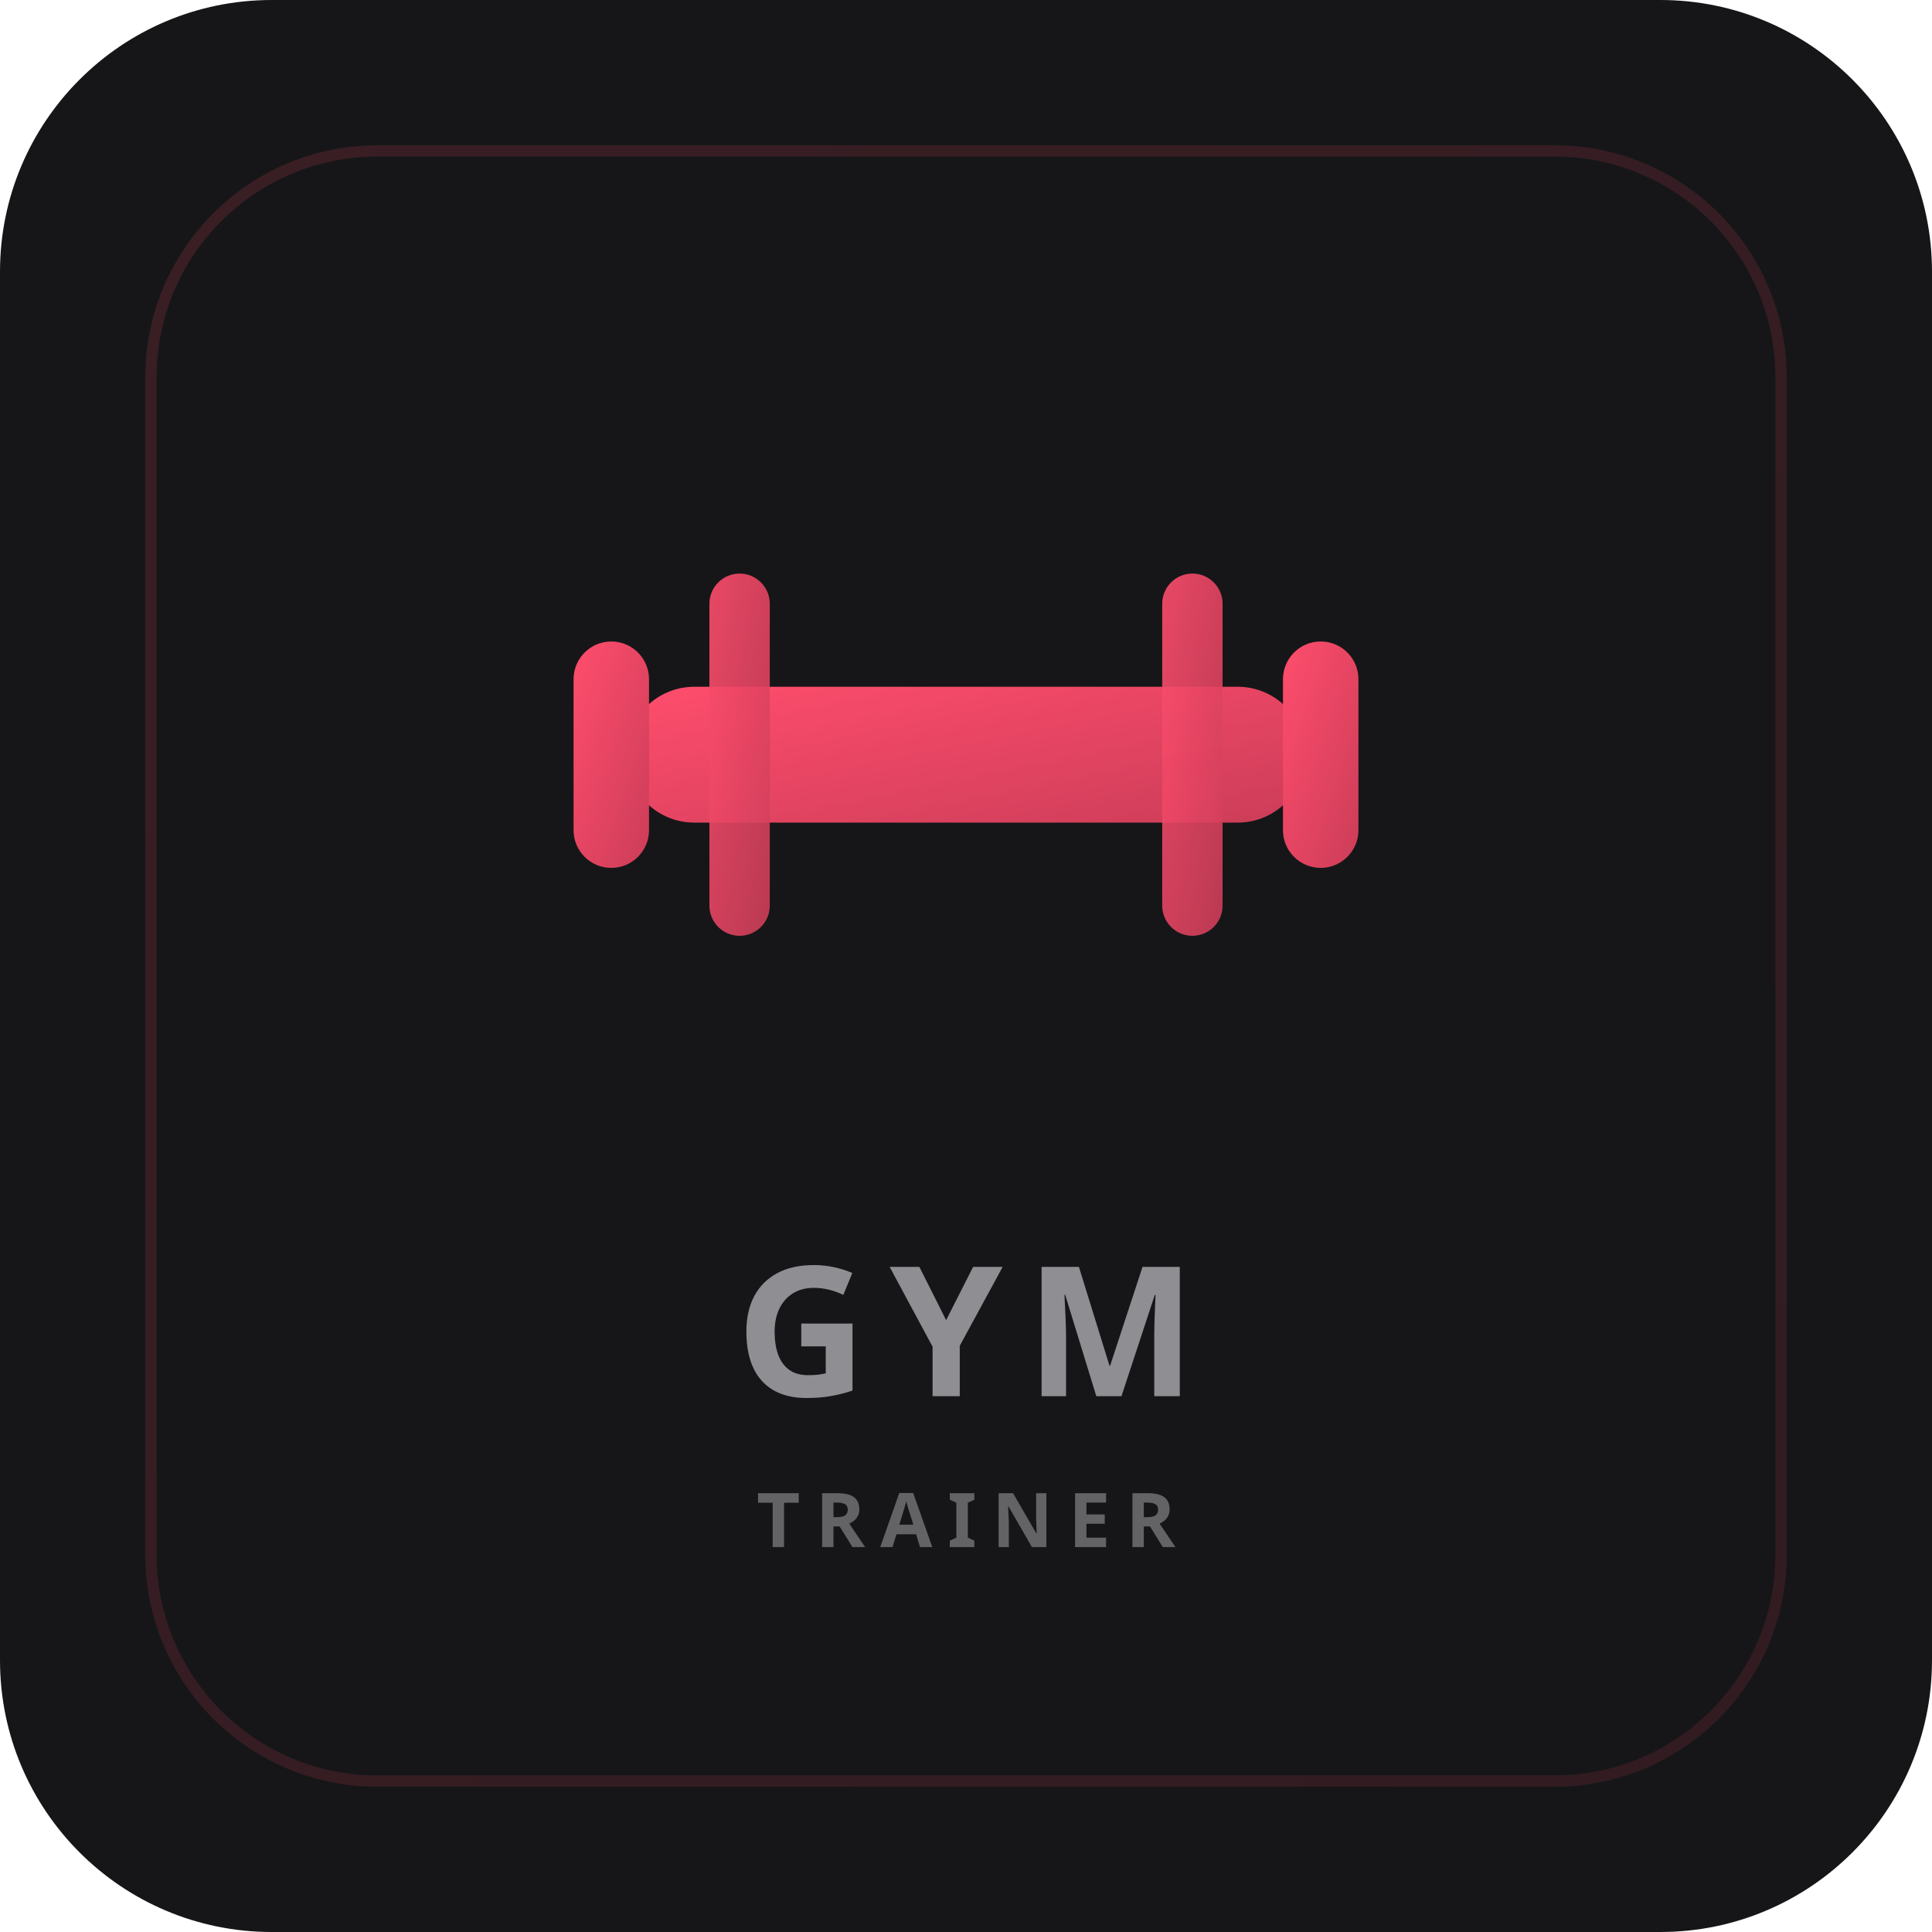
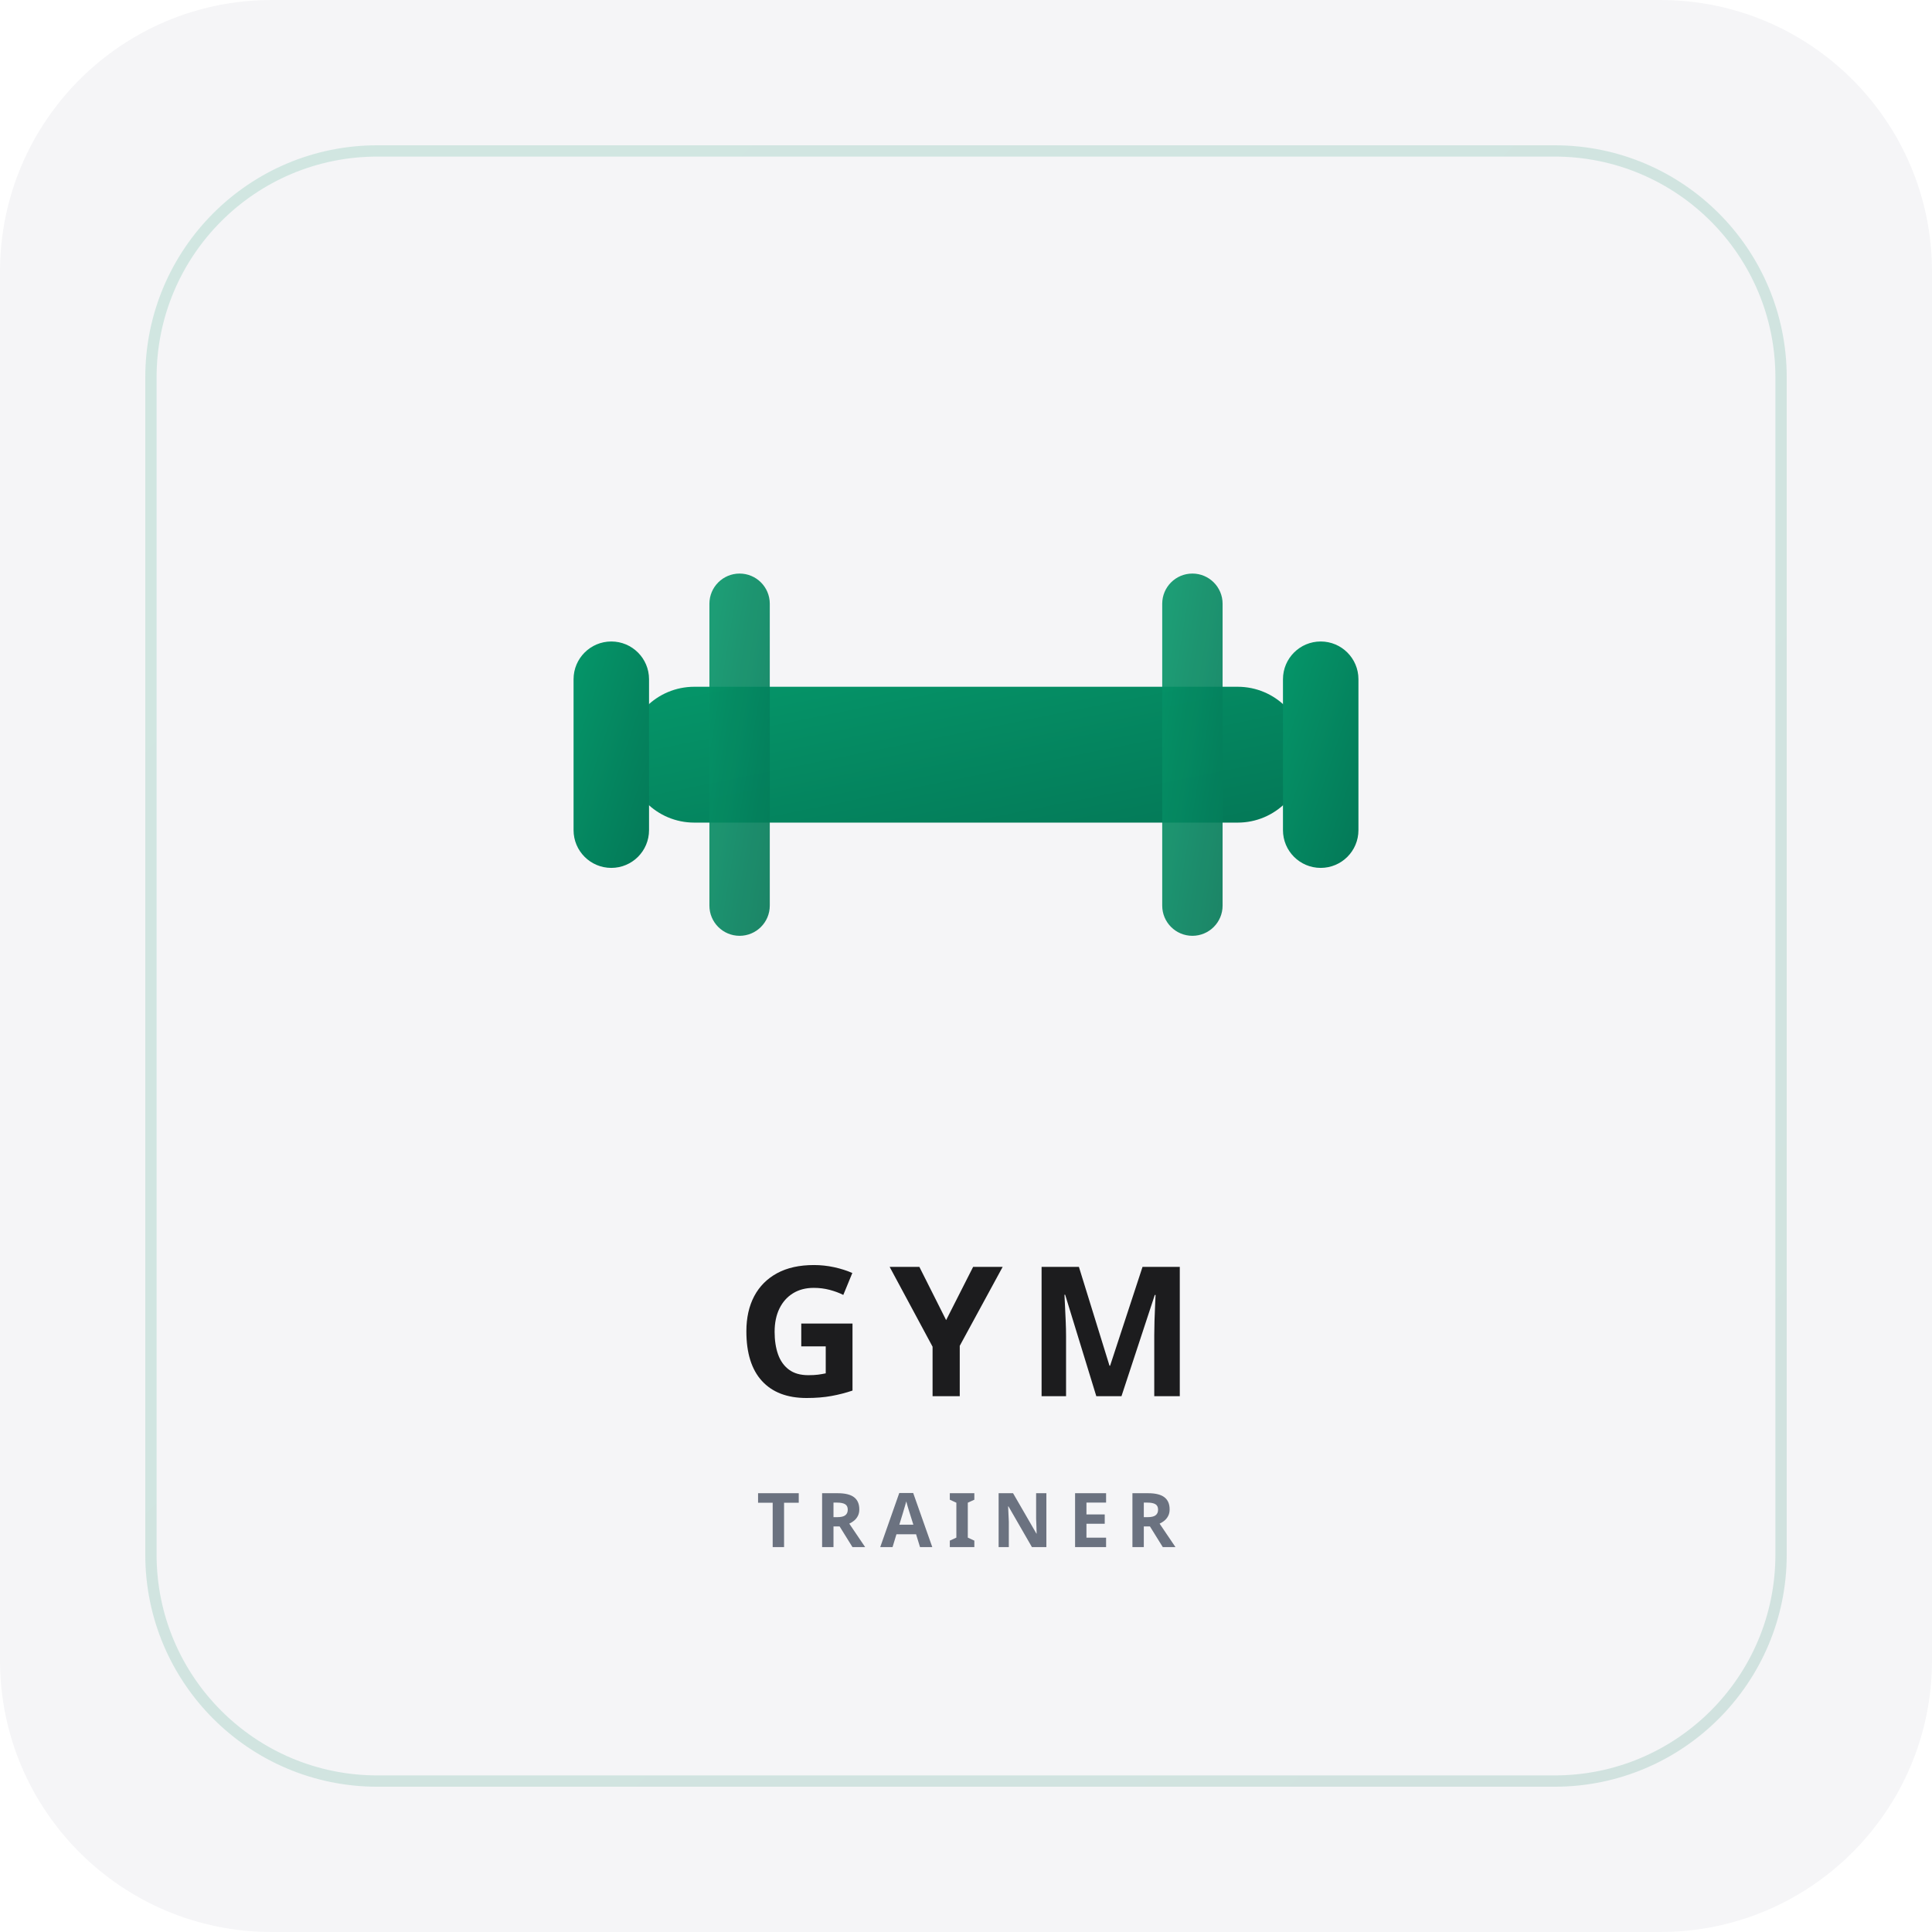
<svg xmlns="http://www.w3.org/2000/svg" viewBox="0 0 512 512">
  <defs>
    <linearGradient id="g" x1="0" y1="0" x2="1" y2="1">
-       <stop offset="0%" stop-color="#ff4d6d" />
-       <stop offset="100%" stop-color="#cc3d58" />
+       <stop offset="0%" stop-color="#059669" />
+       <stop offset="100%" stop-color="#047857" />
    </linearGradient>
  </defs>
-   <rect width="512" height="512" rx="72" fill="#161618" />
+   <rect width="512" height="512" rx="72" fill="#f5f5f7" />
  <rect x="40" y="40" width="432" height="432" rx="60" fill="none" stroke="url(#g)" stroke-width="3" opacity="0.15" />
  <g transform="translate(256,200)">
    <rect x="-90" y="-18" width="180" height="36" rx="18" fill="url(#g)" />
    <rect x="-68" y="-48" width="16" height="96" rx="8" fill="url(#g)" opacity="0.9" />
    <rect x="52" y="-48" width="16" height="96" rx="8" fill="url(#g)" opacity="0.9" />
    <rect x="-104" y="-30" width="20" height="60" rx="10" fill="url(#g)" />
    <rect x="84" y="-30" width="20" height="60" rx="10" fill="url(#g)" />
  </g>
-   <text x="256" y="370" font-size="48" text-anchor="middle" fill="#8e8e93" font-family="system-ui" font-weight="800" letter-spacing="6">GYM</text>
-   <text x="256" y="410" font-size="20" text-anchor="middle" fill="#636366" font-family="system-ui" font-weight="600" letter-spacing="4">TRAINER</text>
+   <text x="256" y="370" font-size="48" text-anchor="middle" fill="#1c1c1e" font-family="system-ui" font-weight="800" letter-spacing="6">GYM</text>
+   <text x="256" y="410" font-size="20" text-anchor="middle" fill="#6b7280" font-family="system-ui" font-weight="600" letter-spacing="4">TRAINER</text>
</svg>
